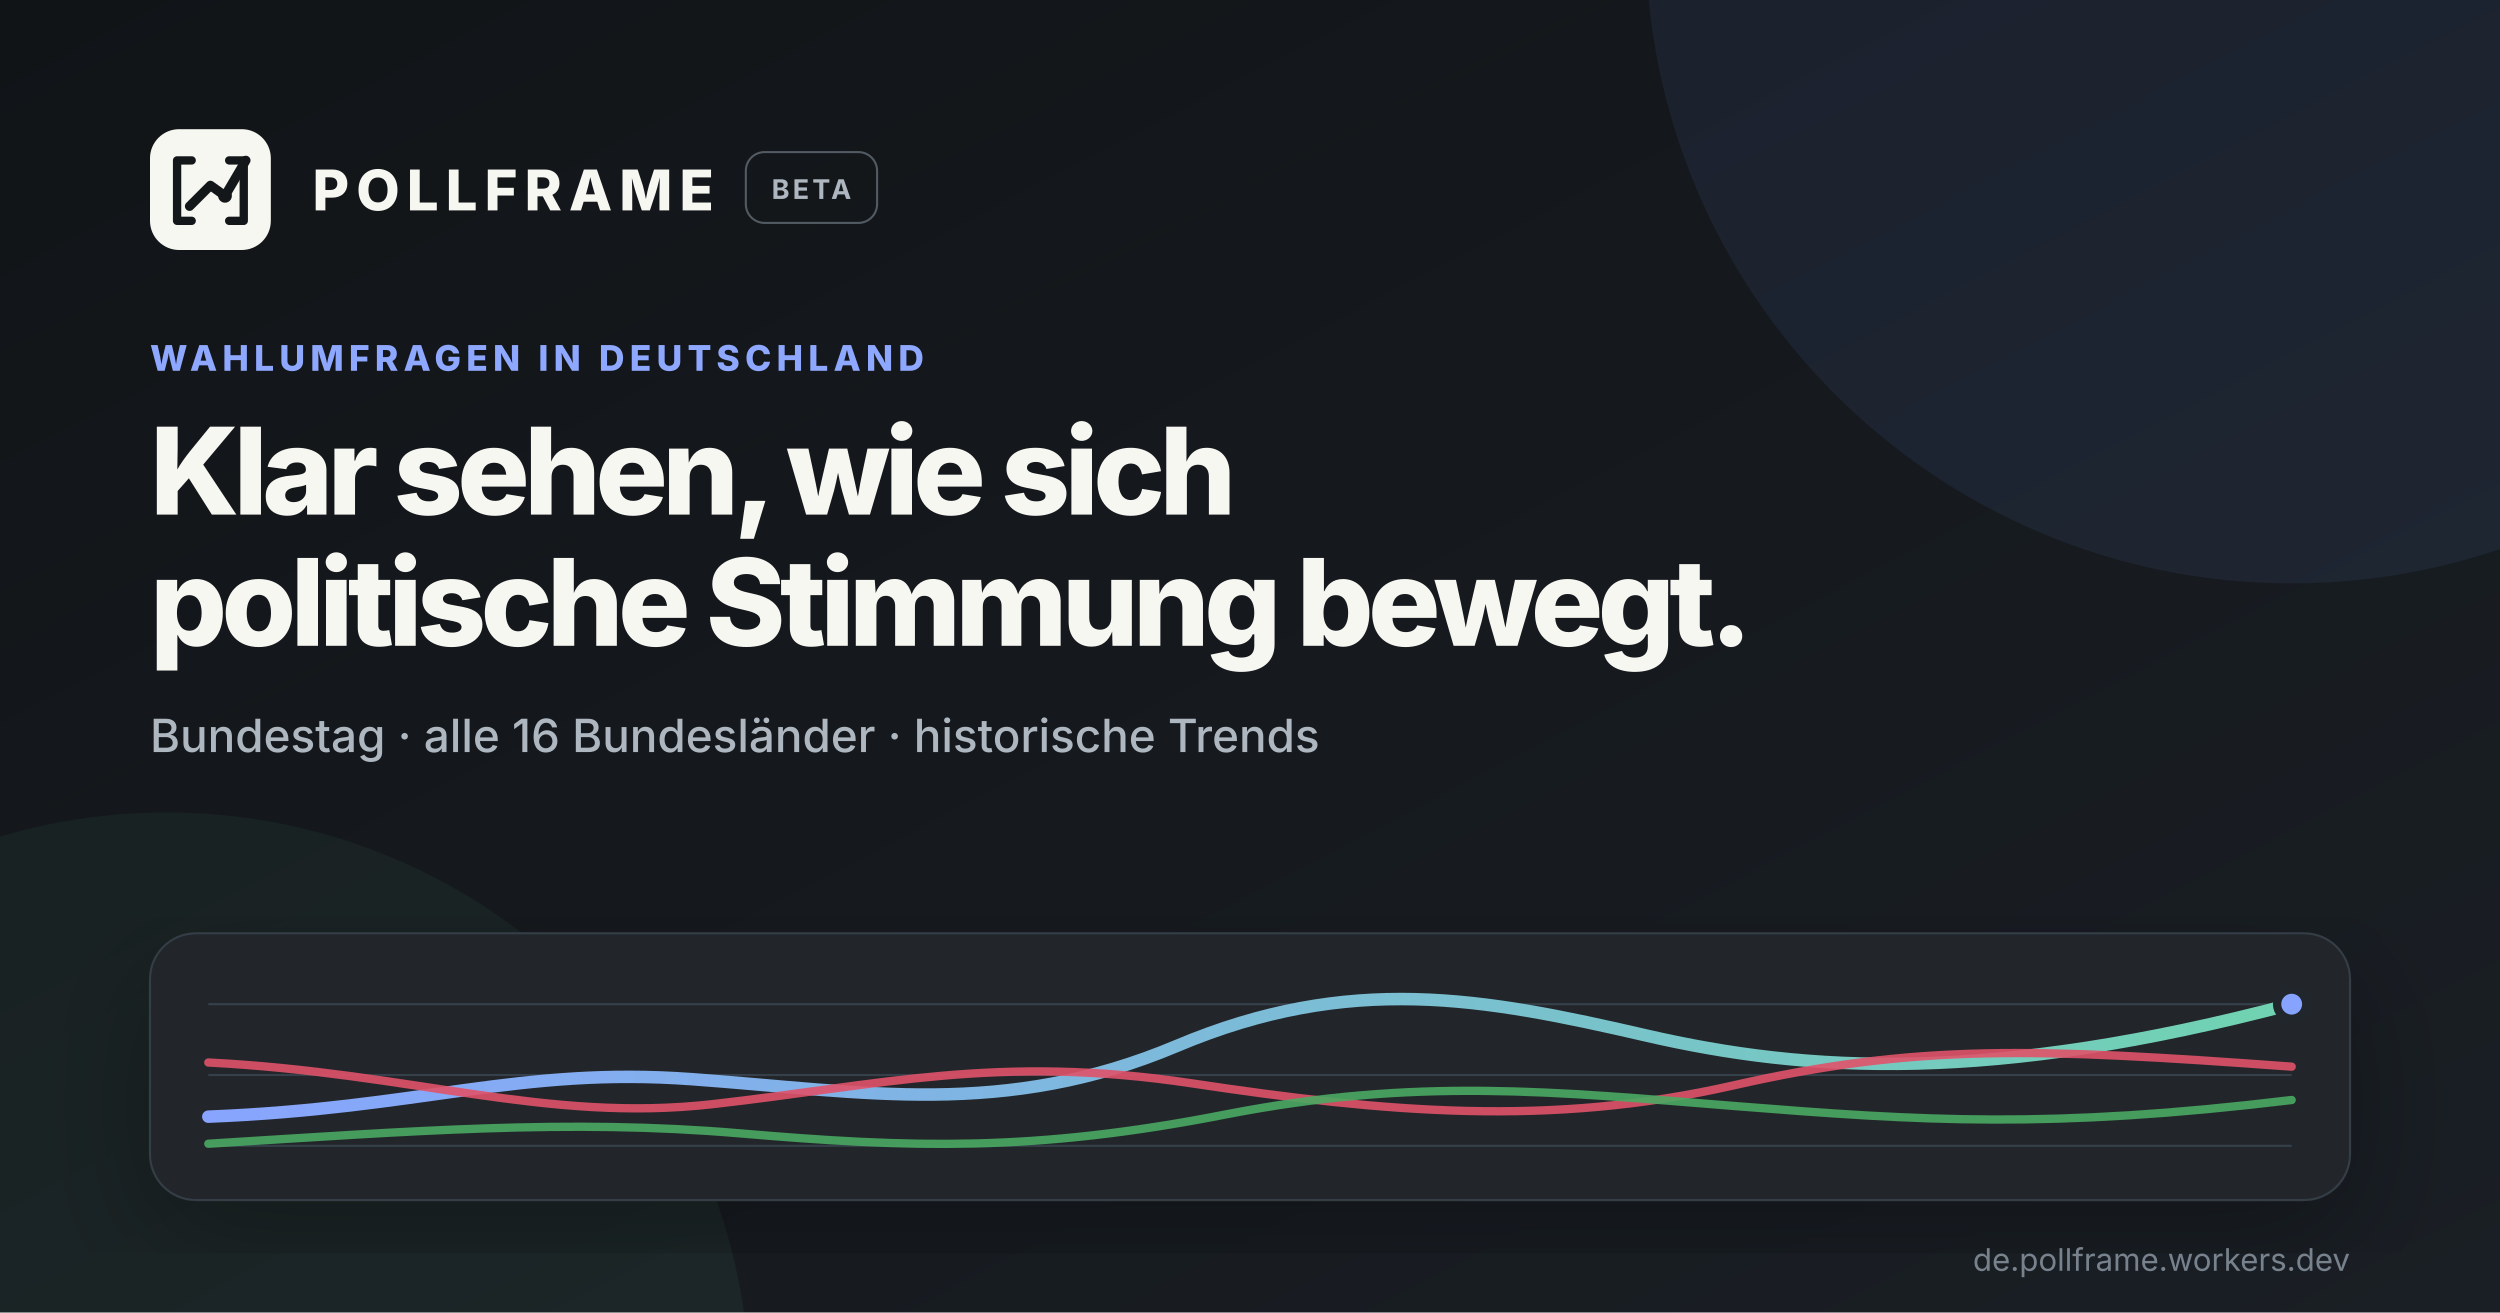
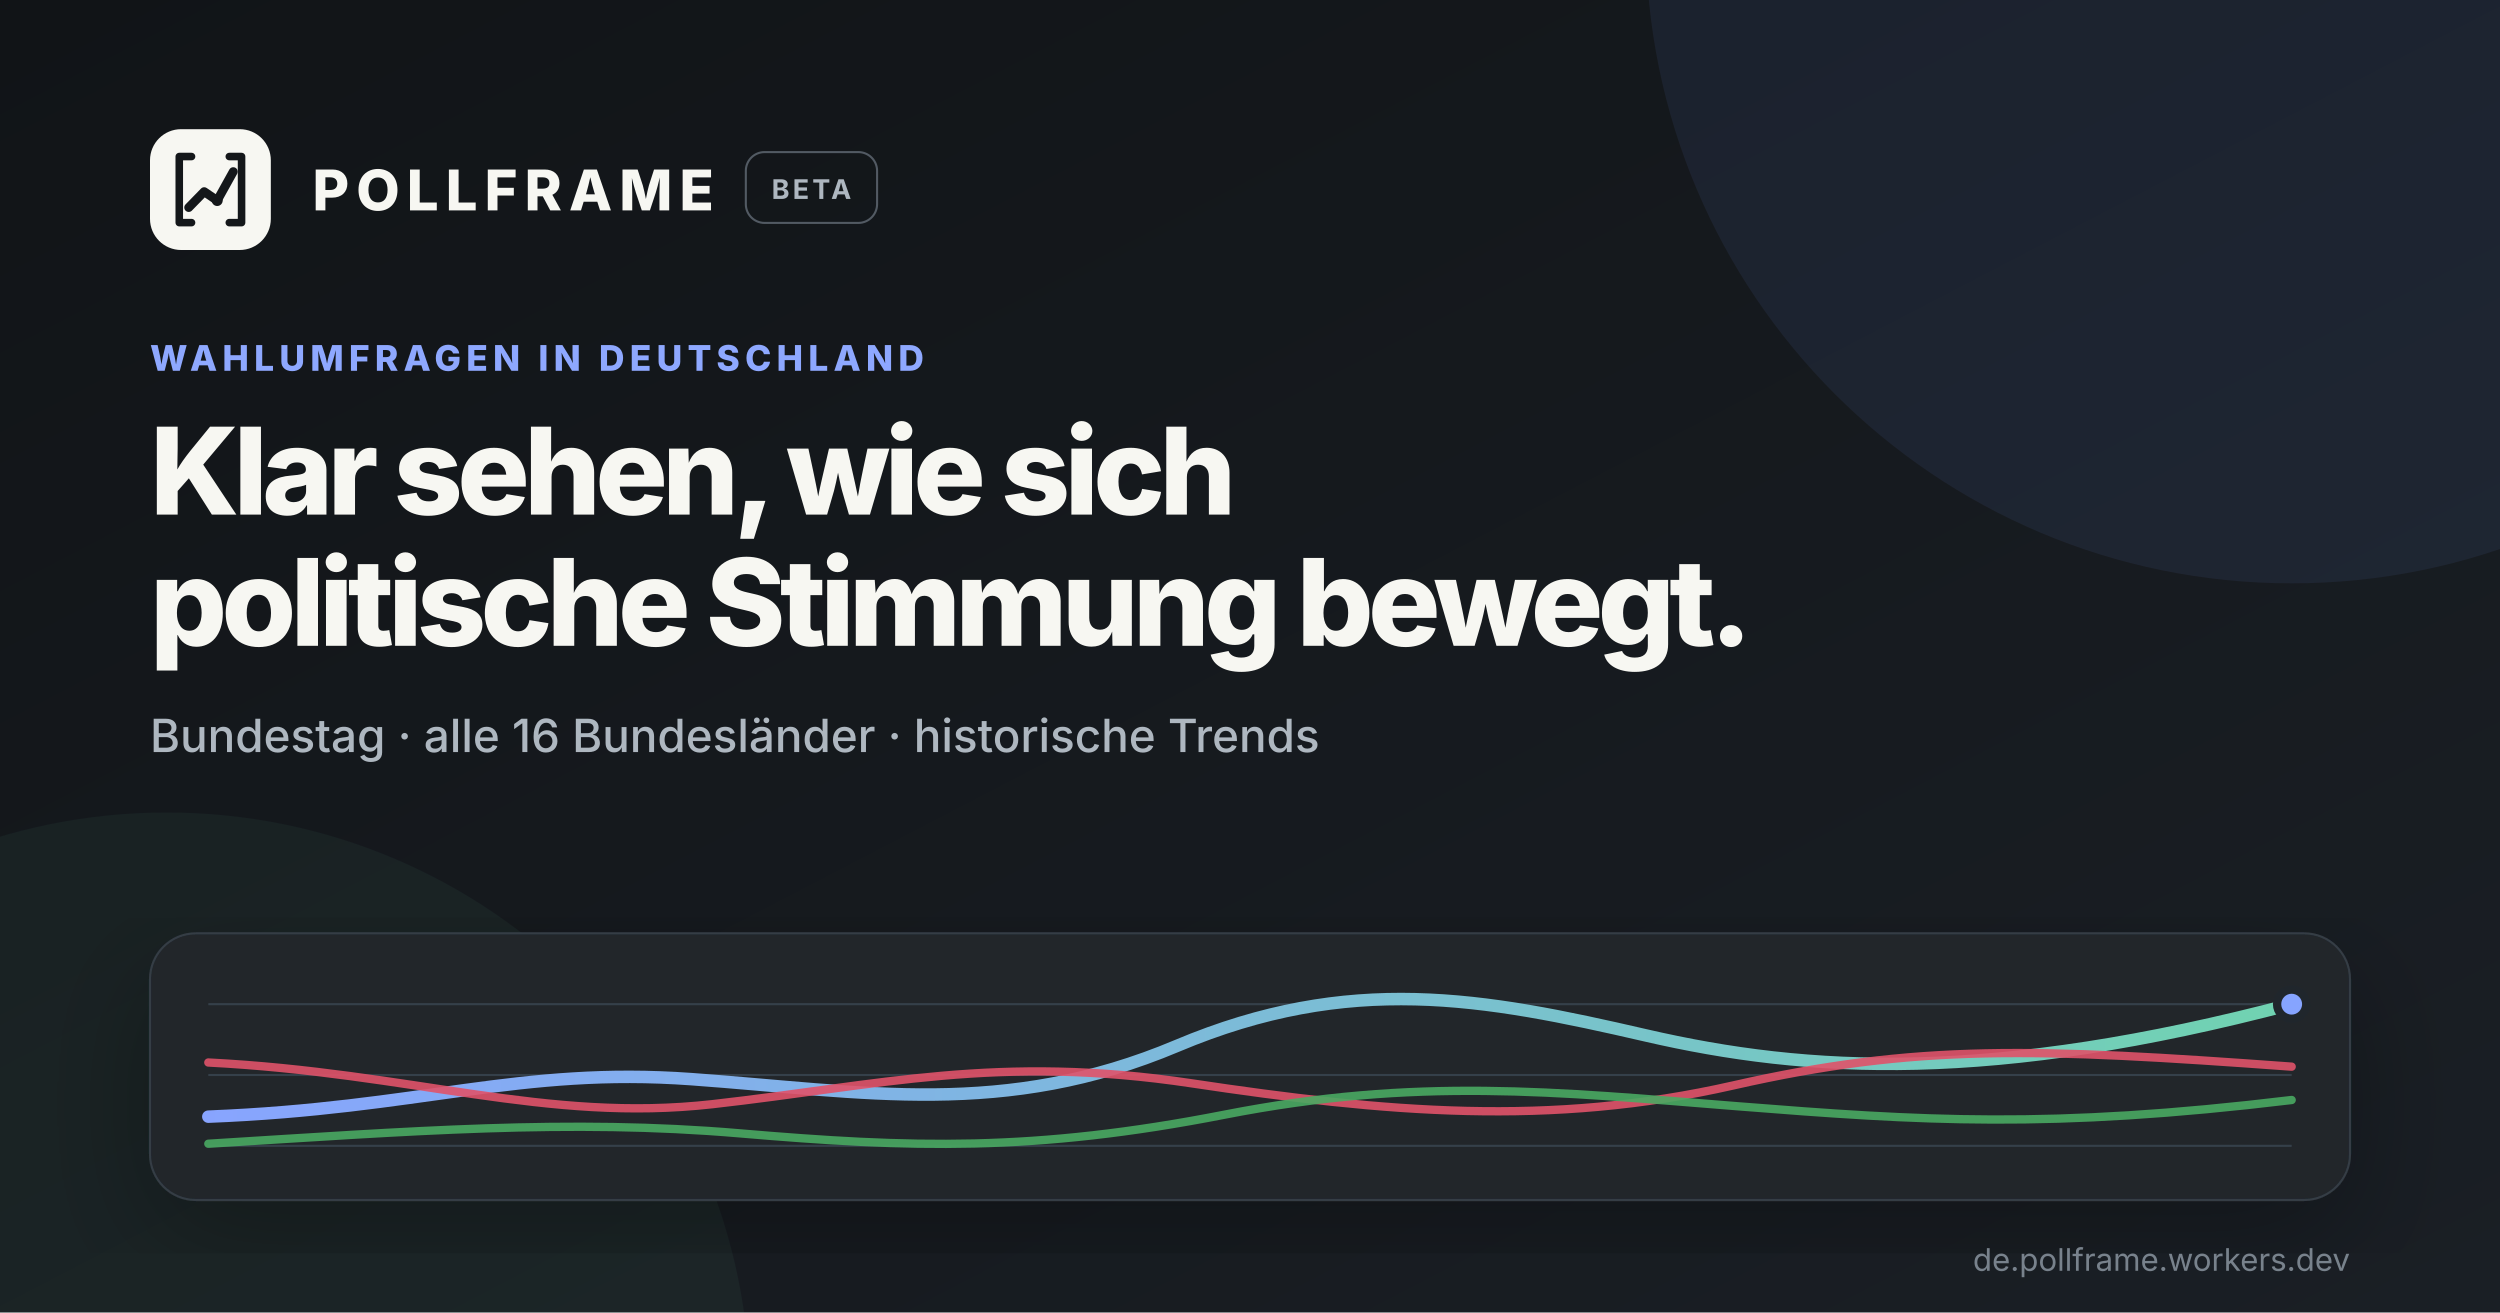
<svg xmlns="http://www.w3.org/2000/svg" width="1200" height="630" viewBox="0 0 1200 630" role="img" aria-labelledby="title desc">
  <defs>
    <linearGradient id="background" x1="0" y1="0" x2="1" y2="1">
      <stop offset="0" stop-color="#111417" />
      <stop offset="1" stop-color="#1a1f25" />
    </linearGradient>
    <linearGradient id="accent" x1="0" y1="0" x2="1" y2="0">
      <stop offset="0" stop-color="#88a4ff" />
      <stop offset="1" stop-color="#70d3b0" />
    </linearGradient>
    <filter id="shadow" x="-20%" y="-20%" width="140%" height="140%">
      <feDropShadow dx="0" dy="18" stdDeviation="28" flood-color="#000" flood-opacity=".28" />
    </filter>
    <style>
      text { font-family: Inter, ui-sans-serif, -apple-system, BlinkMacSystemFont, "Segoe UI", sans-serif; }
    </style>
  </defs>
  <rect width="1200" height="630" fill="url(#background)" />
  <circle cx="1100" cy="-30" r="310" fill="#7997ff" opacity=".08" />
  <circle cx="80" cy="670" r="280" fill="#65c4a2" opacity=".055" />
  <g transform="translate(72 62)">
-     <rect width="58" height="58" rx="14" fill="#f7f7f2" />
-     <path d="M20 15h-7v29h7M38 15h7v29h-7" fill="none" stroke="#14171a" stroke-linecap="round" stroke-linejoin="round" stroke-width="4" />
-     <path d="m19 37 10-10 7 5 10-17" fill="none" stroke="#14171a" stroke-linecap="round" stroke-linejoin="round" stroke-width="4.5" />
-     <circle cx="36" cy="32" r="3.3" fill="#14171a" />
+     <rect width="58" height="58" rx="14.95" fill="#f7f7f2" />
+     <g transform="scale(1.8125)">
+       <path d="M11 7.25H7.75v17.5H11M21 7.25h3.25v17.5H21" fill="none" stroke="#14171a" stroke-linecap="round" stroke-linejoin="round" stroke-width="2" />
+       <path d="m10.25 20.75 4.1-4.2 3.45 2.35 4.25-7.65" fill="none" stroke="#14171a" stroke-linecap="round" stroke-linejoin="round" stroke-width="2.35" />
+       <circle cx="17.8" cy="18.9" r="1.45" fill="#14171a" />
+     </g>
    <text x="78" y="39" fill="#f7f7f2" font-size="27" font-weight="760" letter-spacing="3.4">POLLFRAME</text>
    <rect x="286" y="11" width="63" height="34" rx="9" fill="none" stroke="#525a63" />
    <text x="317.5" y="33.5" fill="#aeb7c0" font-size="13" font-weight="700" text-anchor="middle" letter-spacing="1.5">BETA</text>
  </g>
  <g transform="translate(72 178)">
    <text fill="#8ea8ff" font-size="17" font-weight="760" letter-spacing="2.5">WAHLUMFRAGEN IN DEUTSCHLAND</text>
    <text y="69" fill="#f7f7f2" font-size="58" font-weight="760" letter-spacing="-2.7">Klar sehen, wie sich</text>
    <text y="132" fill="#f7f7f2" font-size="58" font-weight="760" letter-spacing="-2.7">politische Stimmung bewegt.</text>
    <text y="183" fill="#aeb7c0" font-size="22" font-weight="470">Bundestag · alle 16 Bundesländer · historische Trends</text>
  </g>
  <g transform="translate(72 448)">
    <rect width="1056" height="128" rx="22" fill="#20262c" stroke="#353d45" filter="url(#shadow)" />
    <g stroke="#35404a" stroke-width="1">
      <line x1="28" x2="1028" y1="34" y2="34" />
      <line x1="28" x2="1028" y1="68" y2="68" />
      <line x1="28" x2="1028" y1="102" y2="102" />
    </g>
    <path d="M28 88 C130 84 177 64 260 70 S410 89 493 54 S640 31 718 49 S884 72 1028 34" fill="none" stroke="url(#accent)" stroke-linecap="round" stroke-width="6" />
    <path d="M28 62 C126 67 190 91 270 82 S407 58 500 72 S672 93 760 73 S905 55 1028 64" fill="none" stroke="#e05269" stroke-linecap="round" stroke-width="4" opacity=".9" />
    <path d="M28 101 C125 95 201 89 283 96 S424 105 516 87 S674 76 762 83 S912 94 1028 80" fill="none" stroke="#49a862" stroke-linecap="round" stroke-width="4" opacity=".9" />
    <circle cx="1028" cy="34" r="7" fill="#86a4ff" stroke="#20262c" stroke-width="4" />
  </g>
  <text x="1128" y="610" fill="#78828c" font-size="15" text-anchor="end">de.pollframe.workers.dev</text>
</svg>
